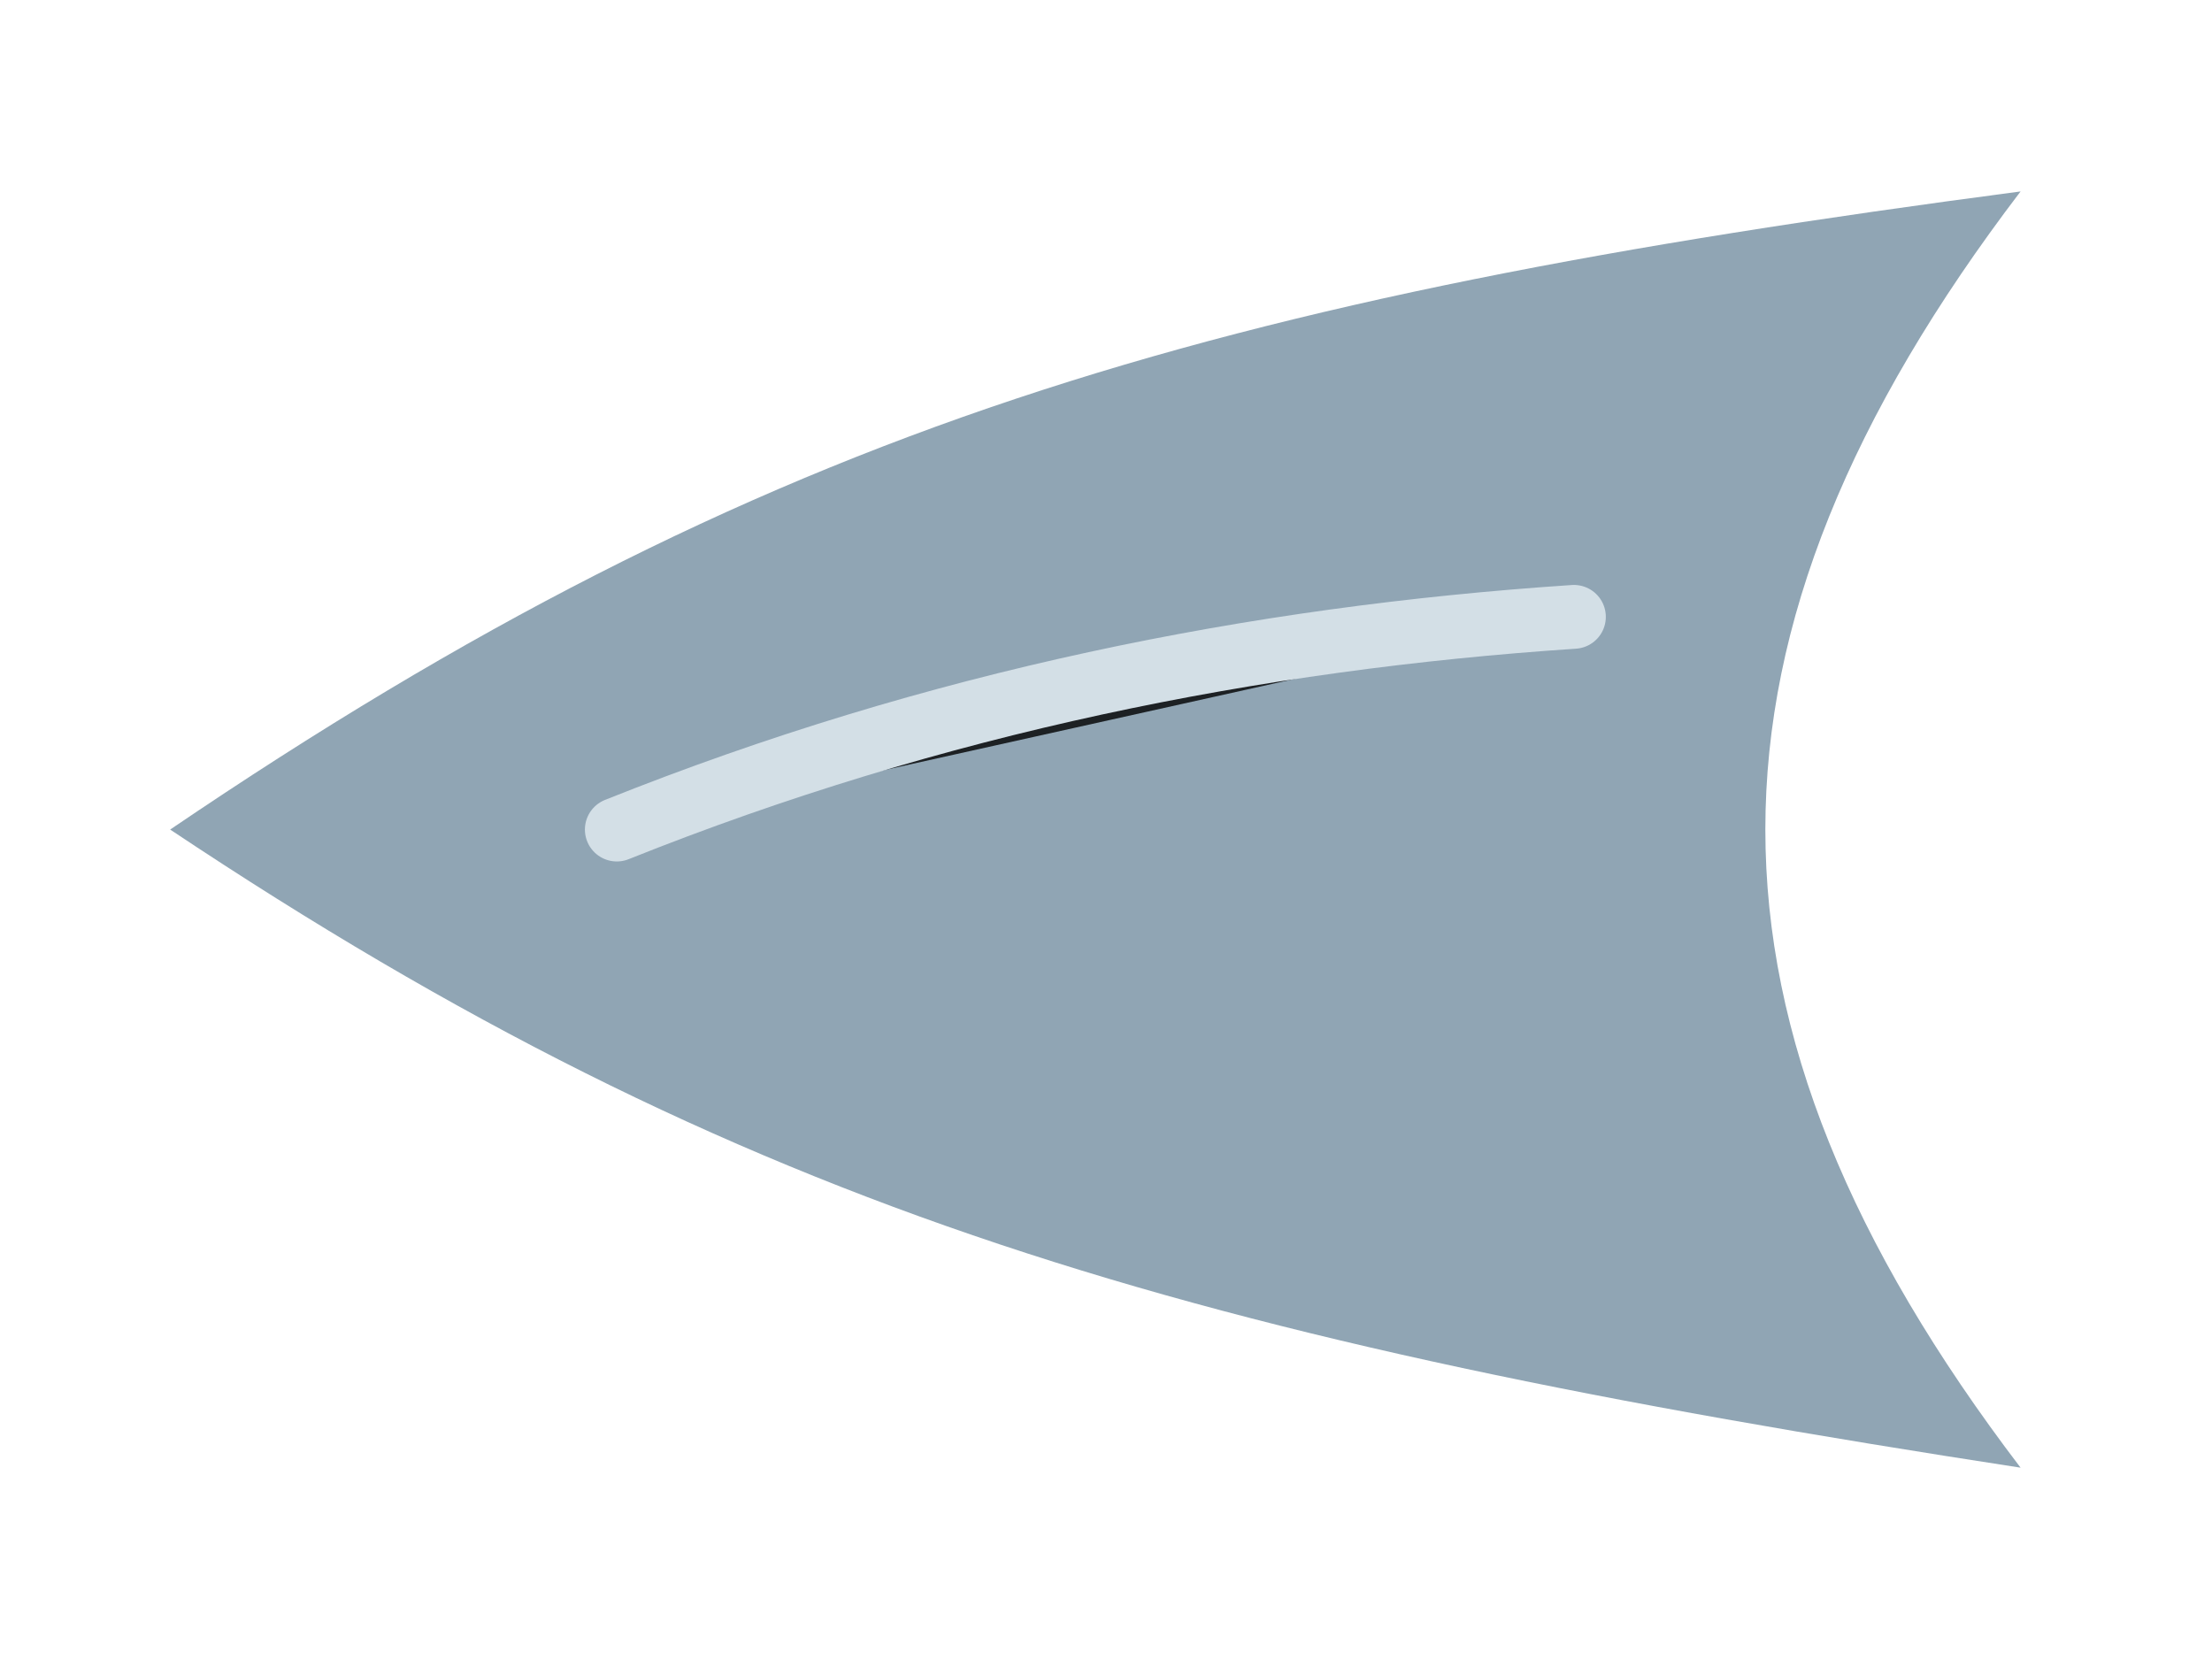
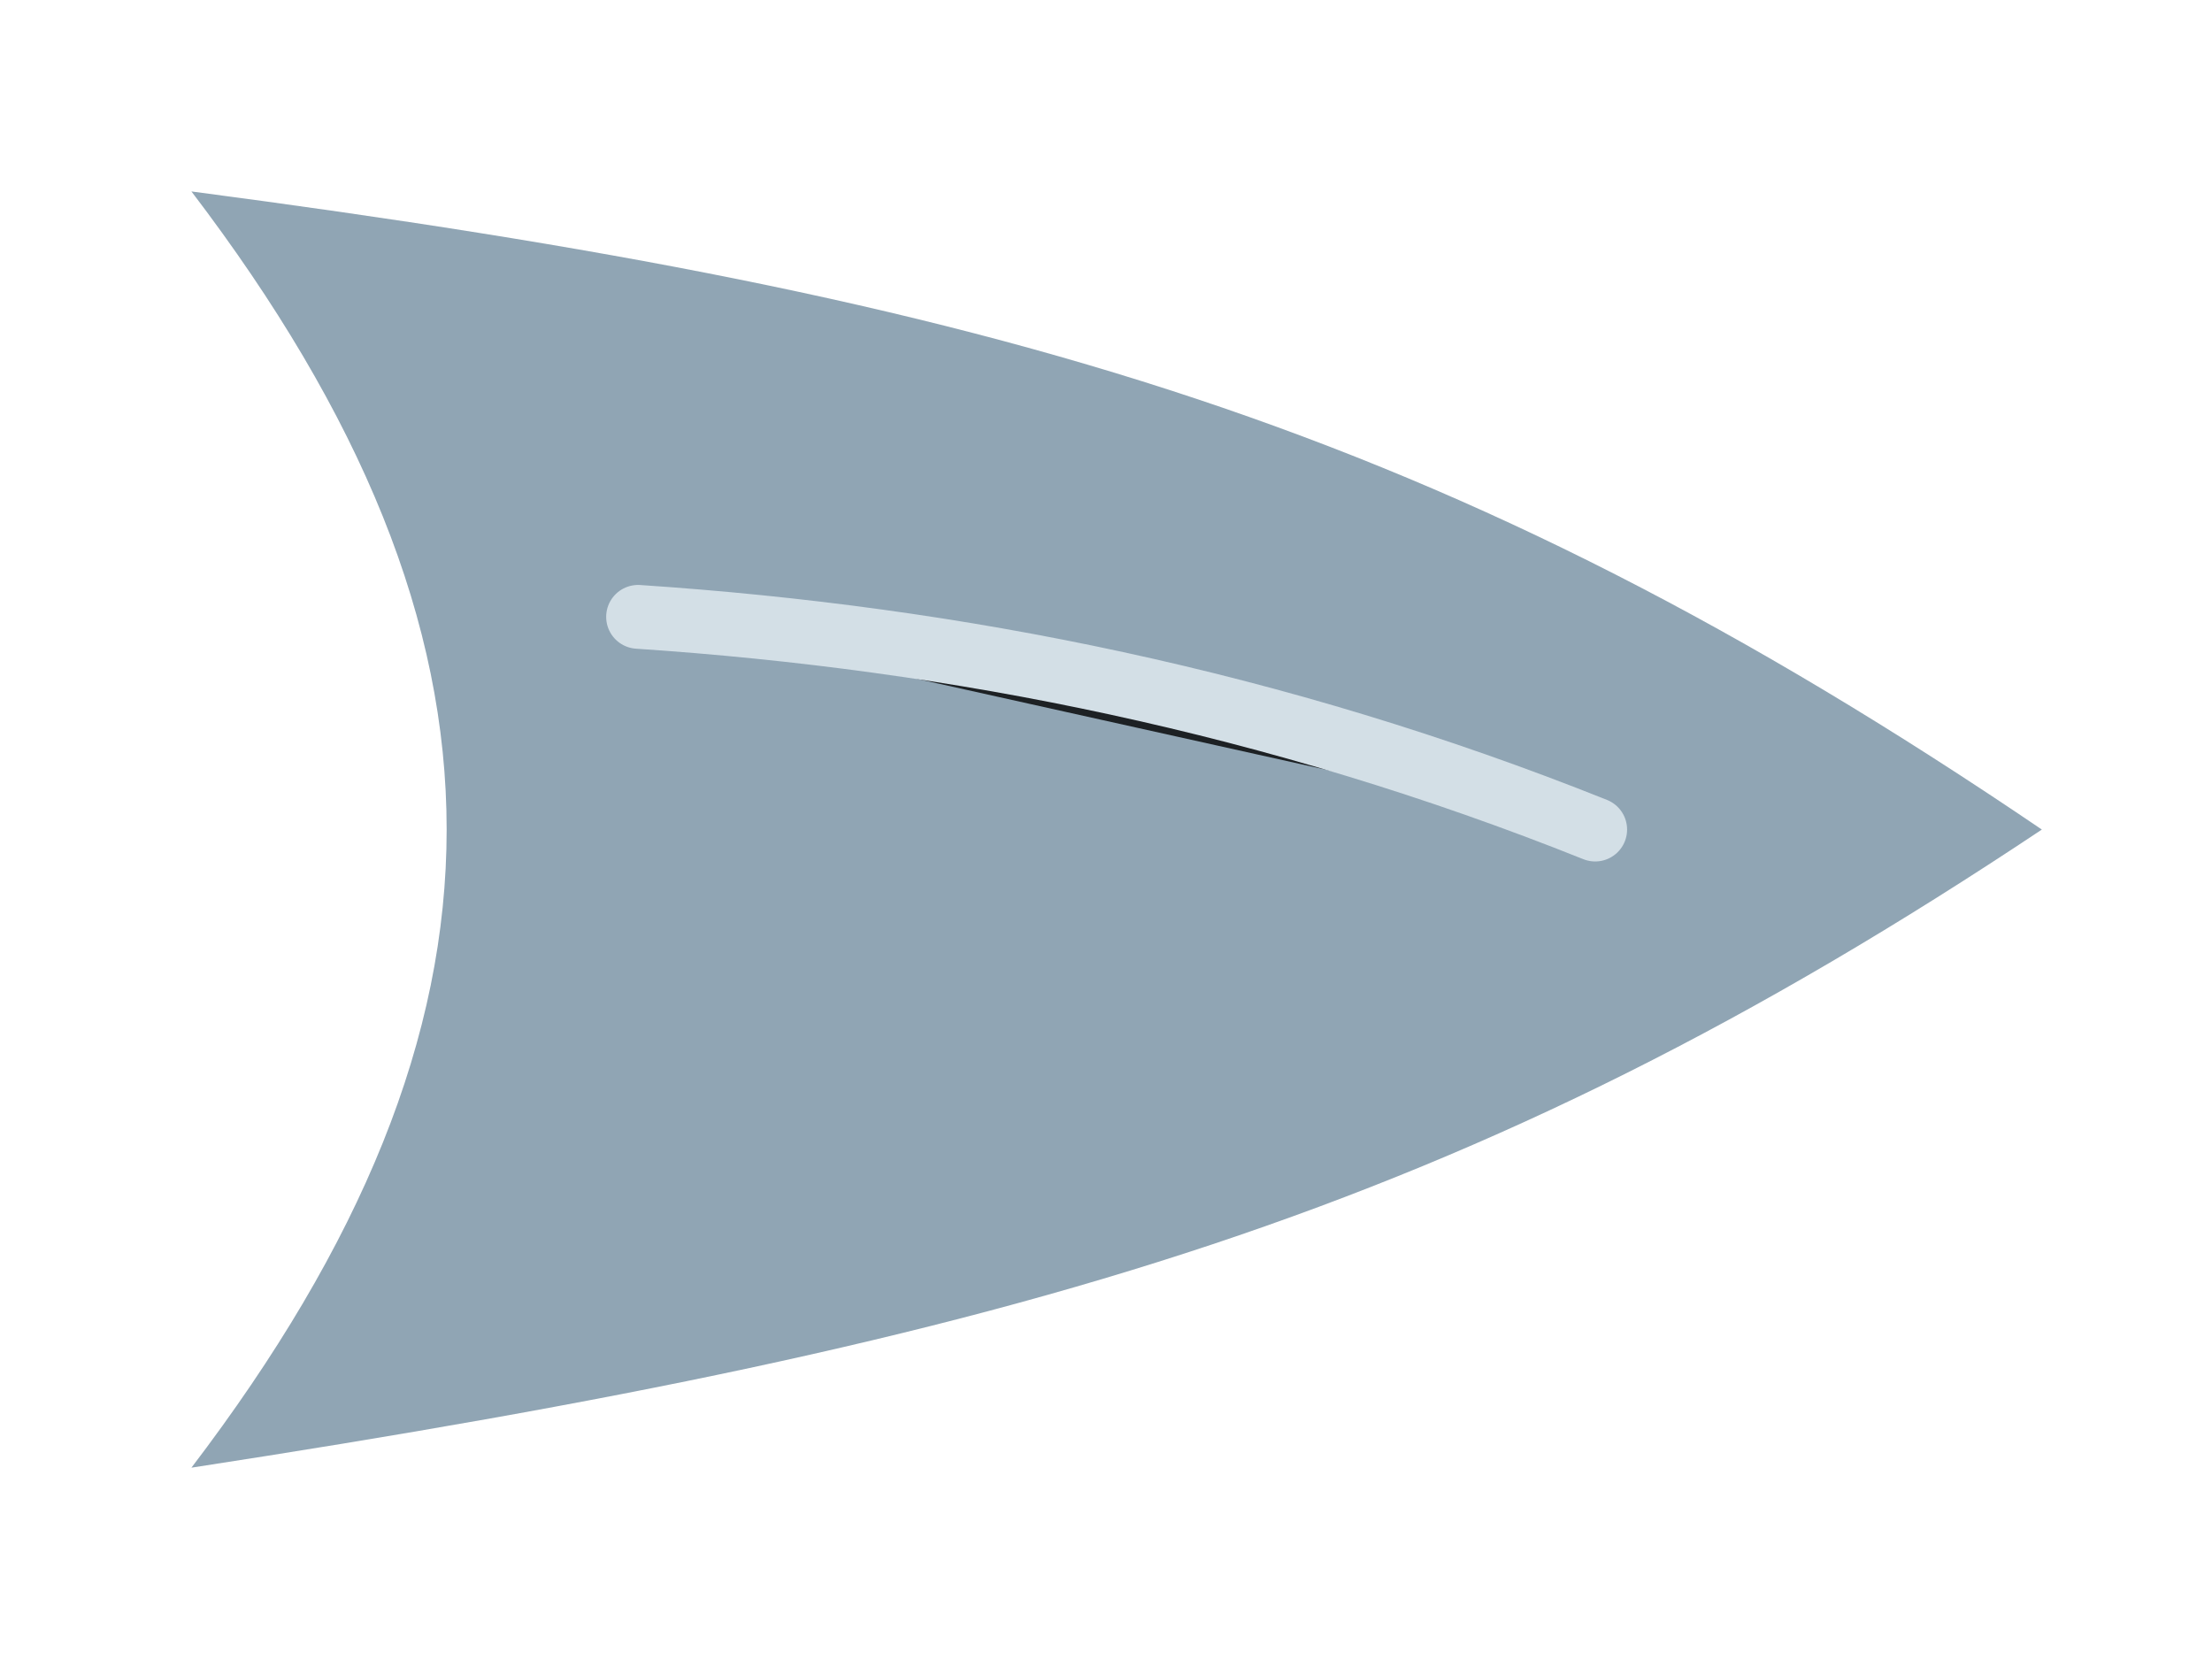
<svg xmlns="http://www.w3.org/2000/svg" width="104" height="78" viewBox="0 0 104 78">
-   <path d="M8 39C36 20 57 14 95 9C79 30 79 48 95 69C56 63 35 57 8 39Z" fill="#90a5b4" />
-   <path d="M29 39C44 33 59 30 74 29" stroke="#e4edf3" stroke-width="3" stroke-linecap="round" opacity="0.8" />
+   <path d="M96 39C68 20 47 14 9 9C25 30 25 48 9 69C48 63 69 57 96 39Z" fill="#90a5b4" />
+   <path d="M75 39C60 33 45 30 30 29" stroke="#e4edf3" stroke-width="3" stroke-linecap="round" opacity="0.8" />
</svg>
